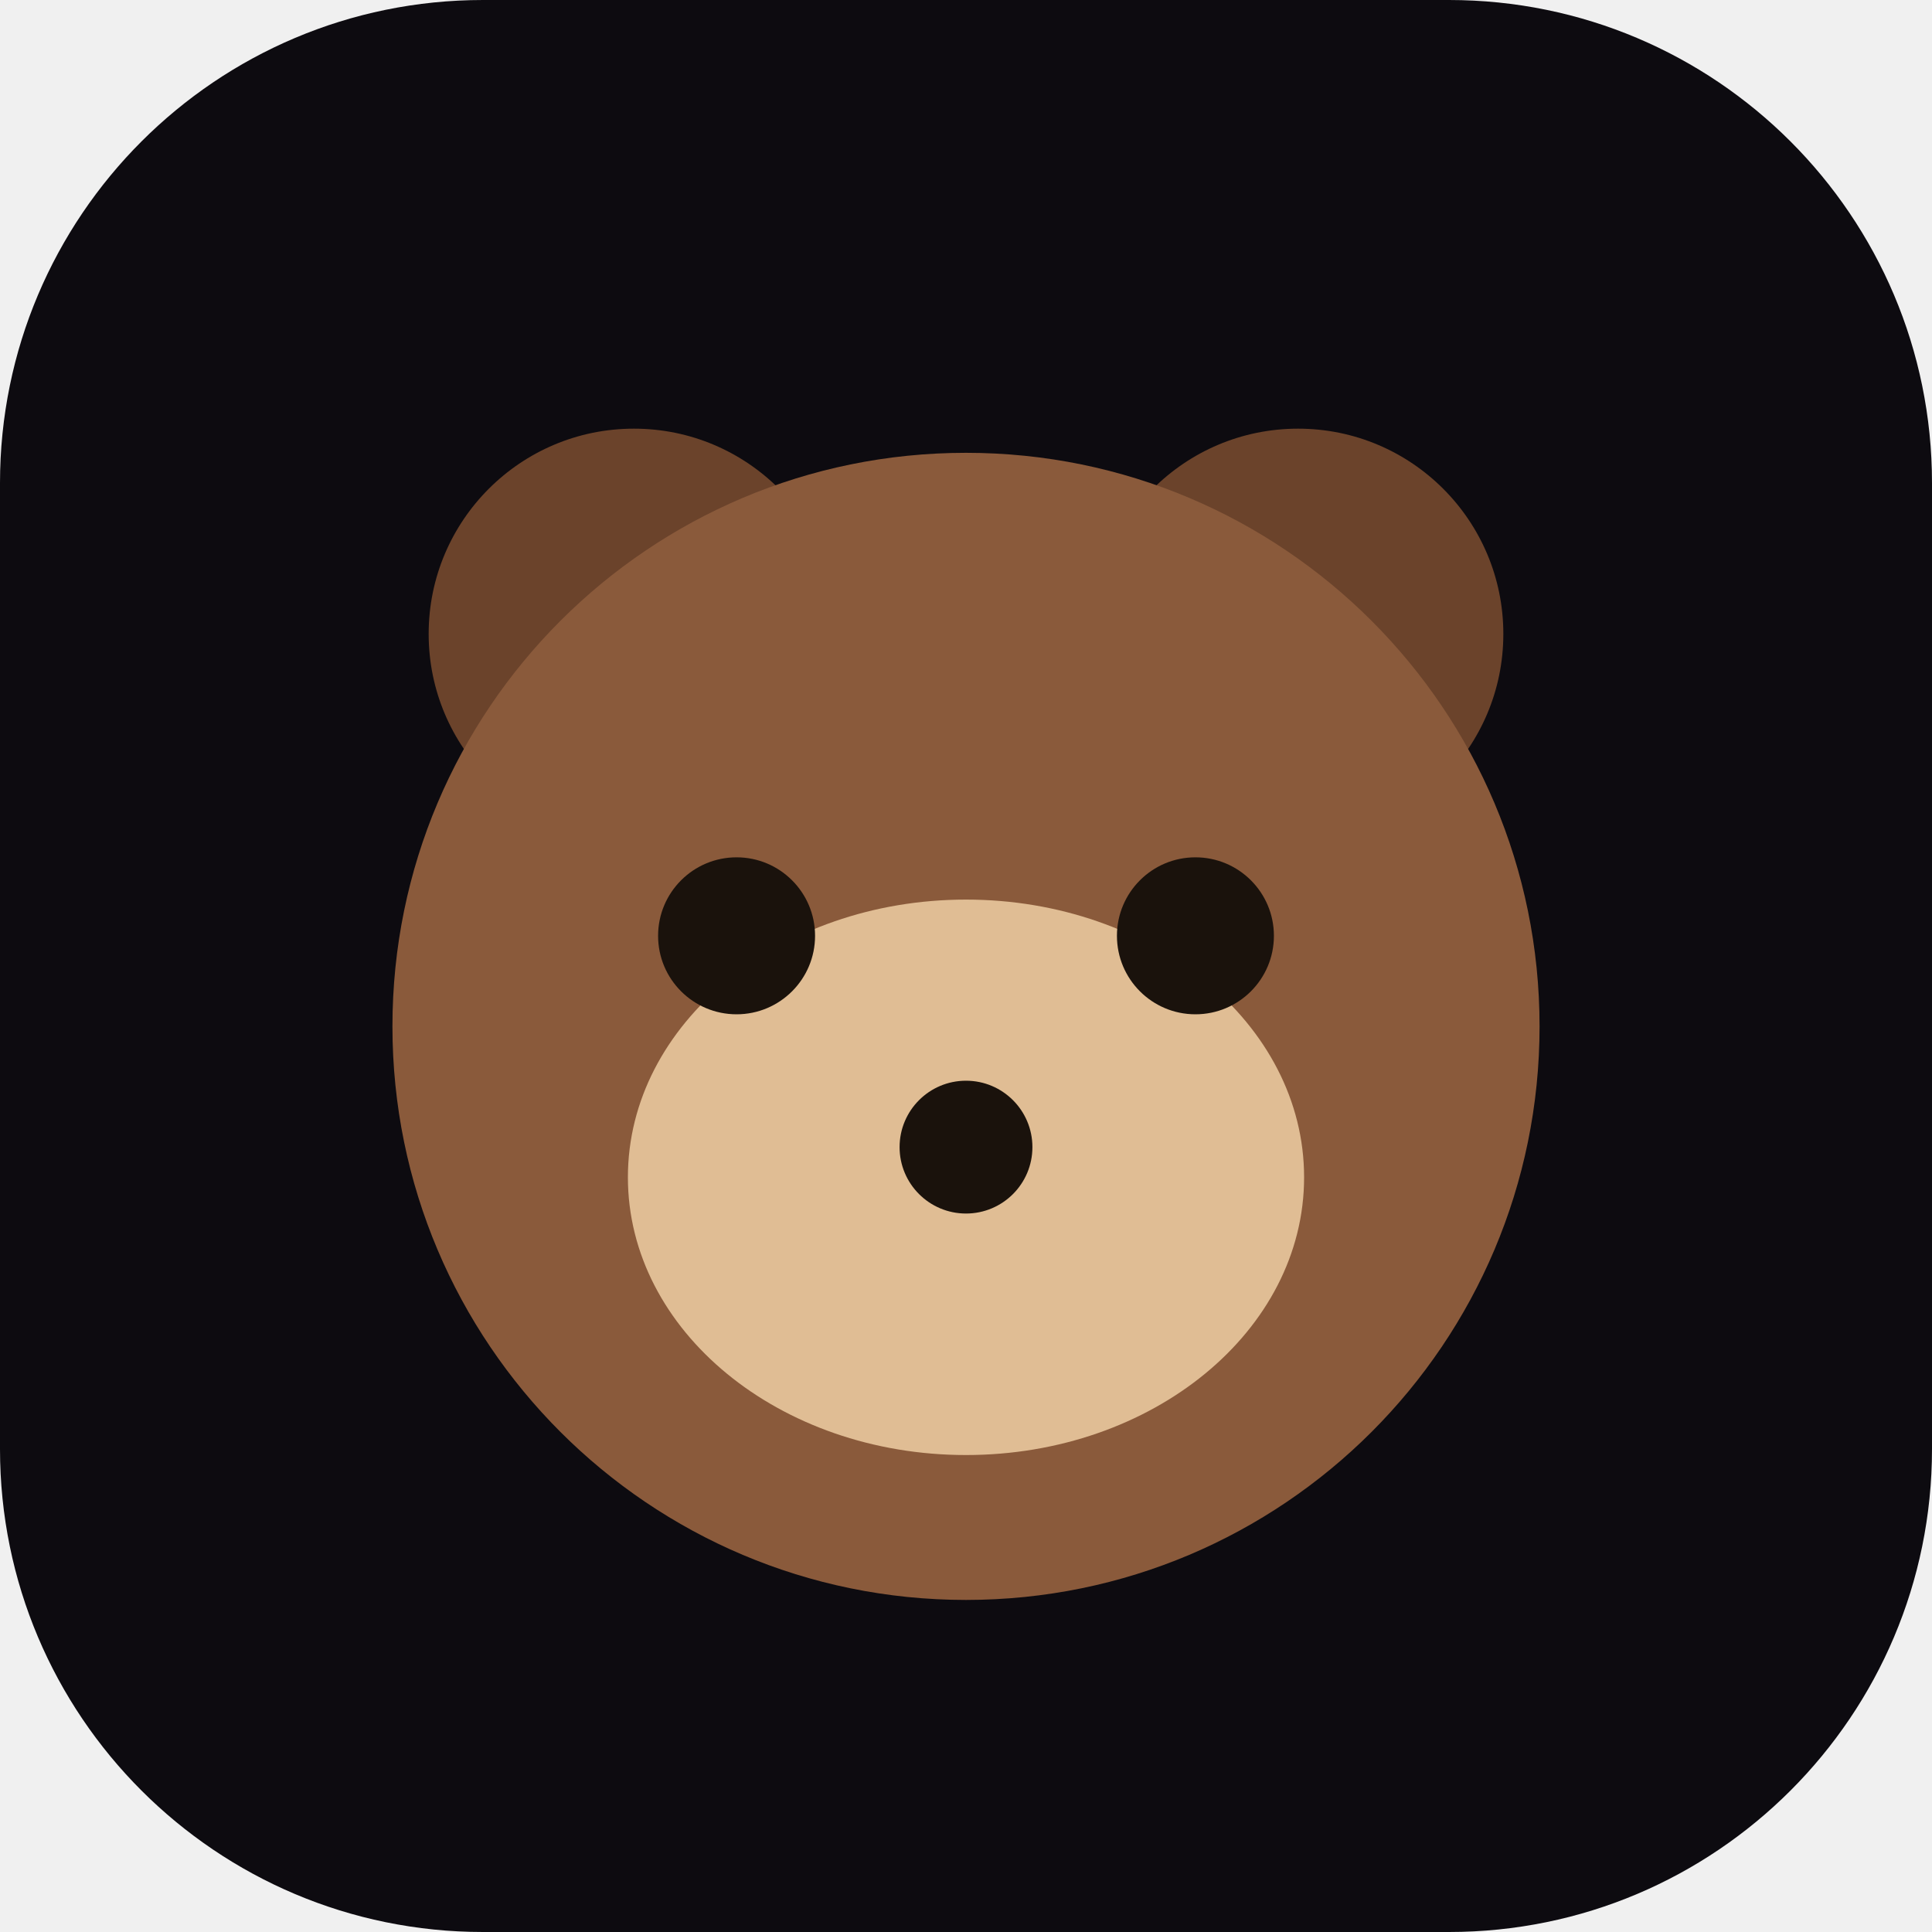
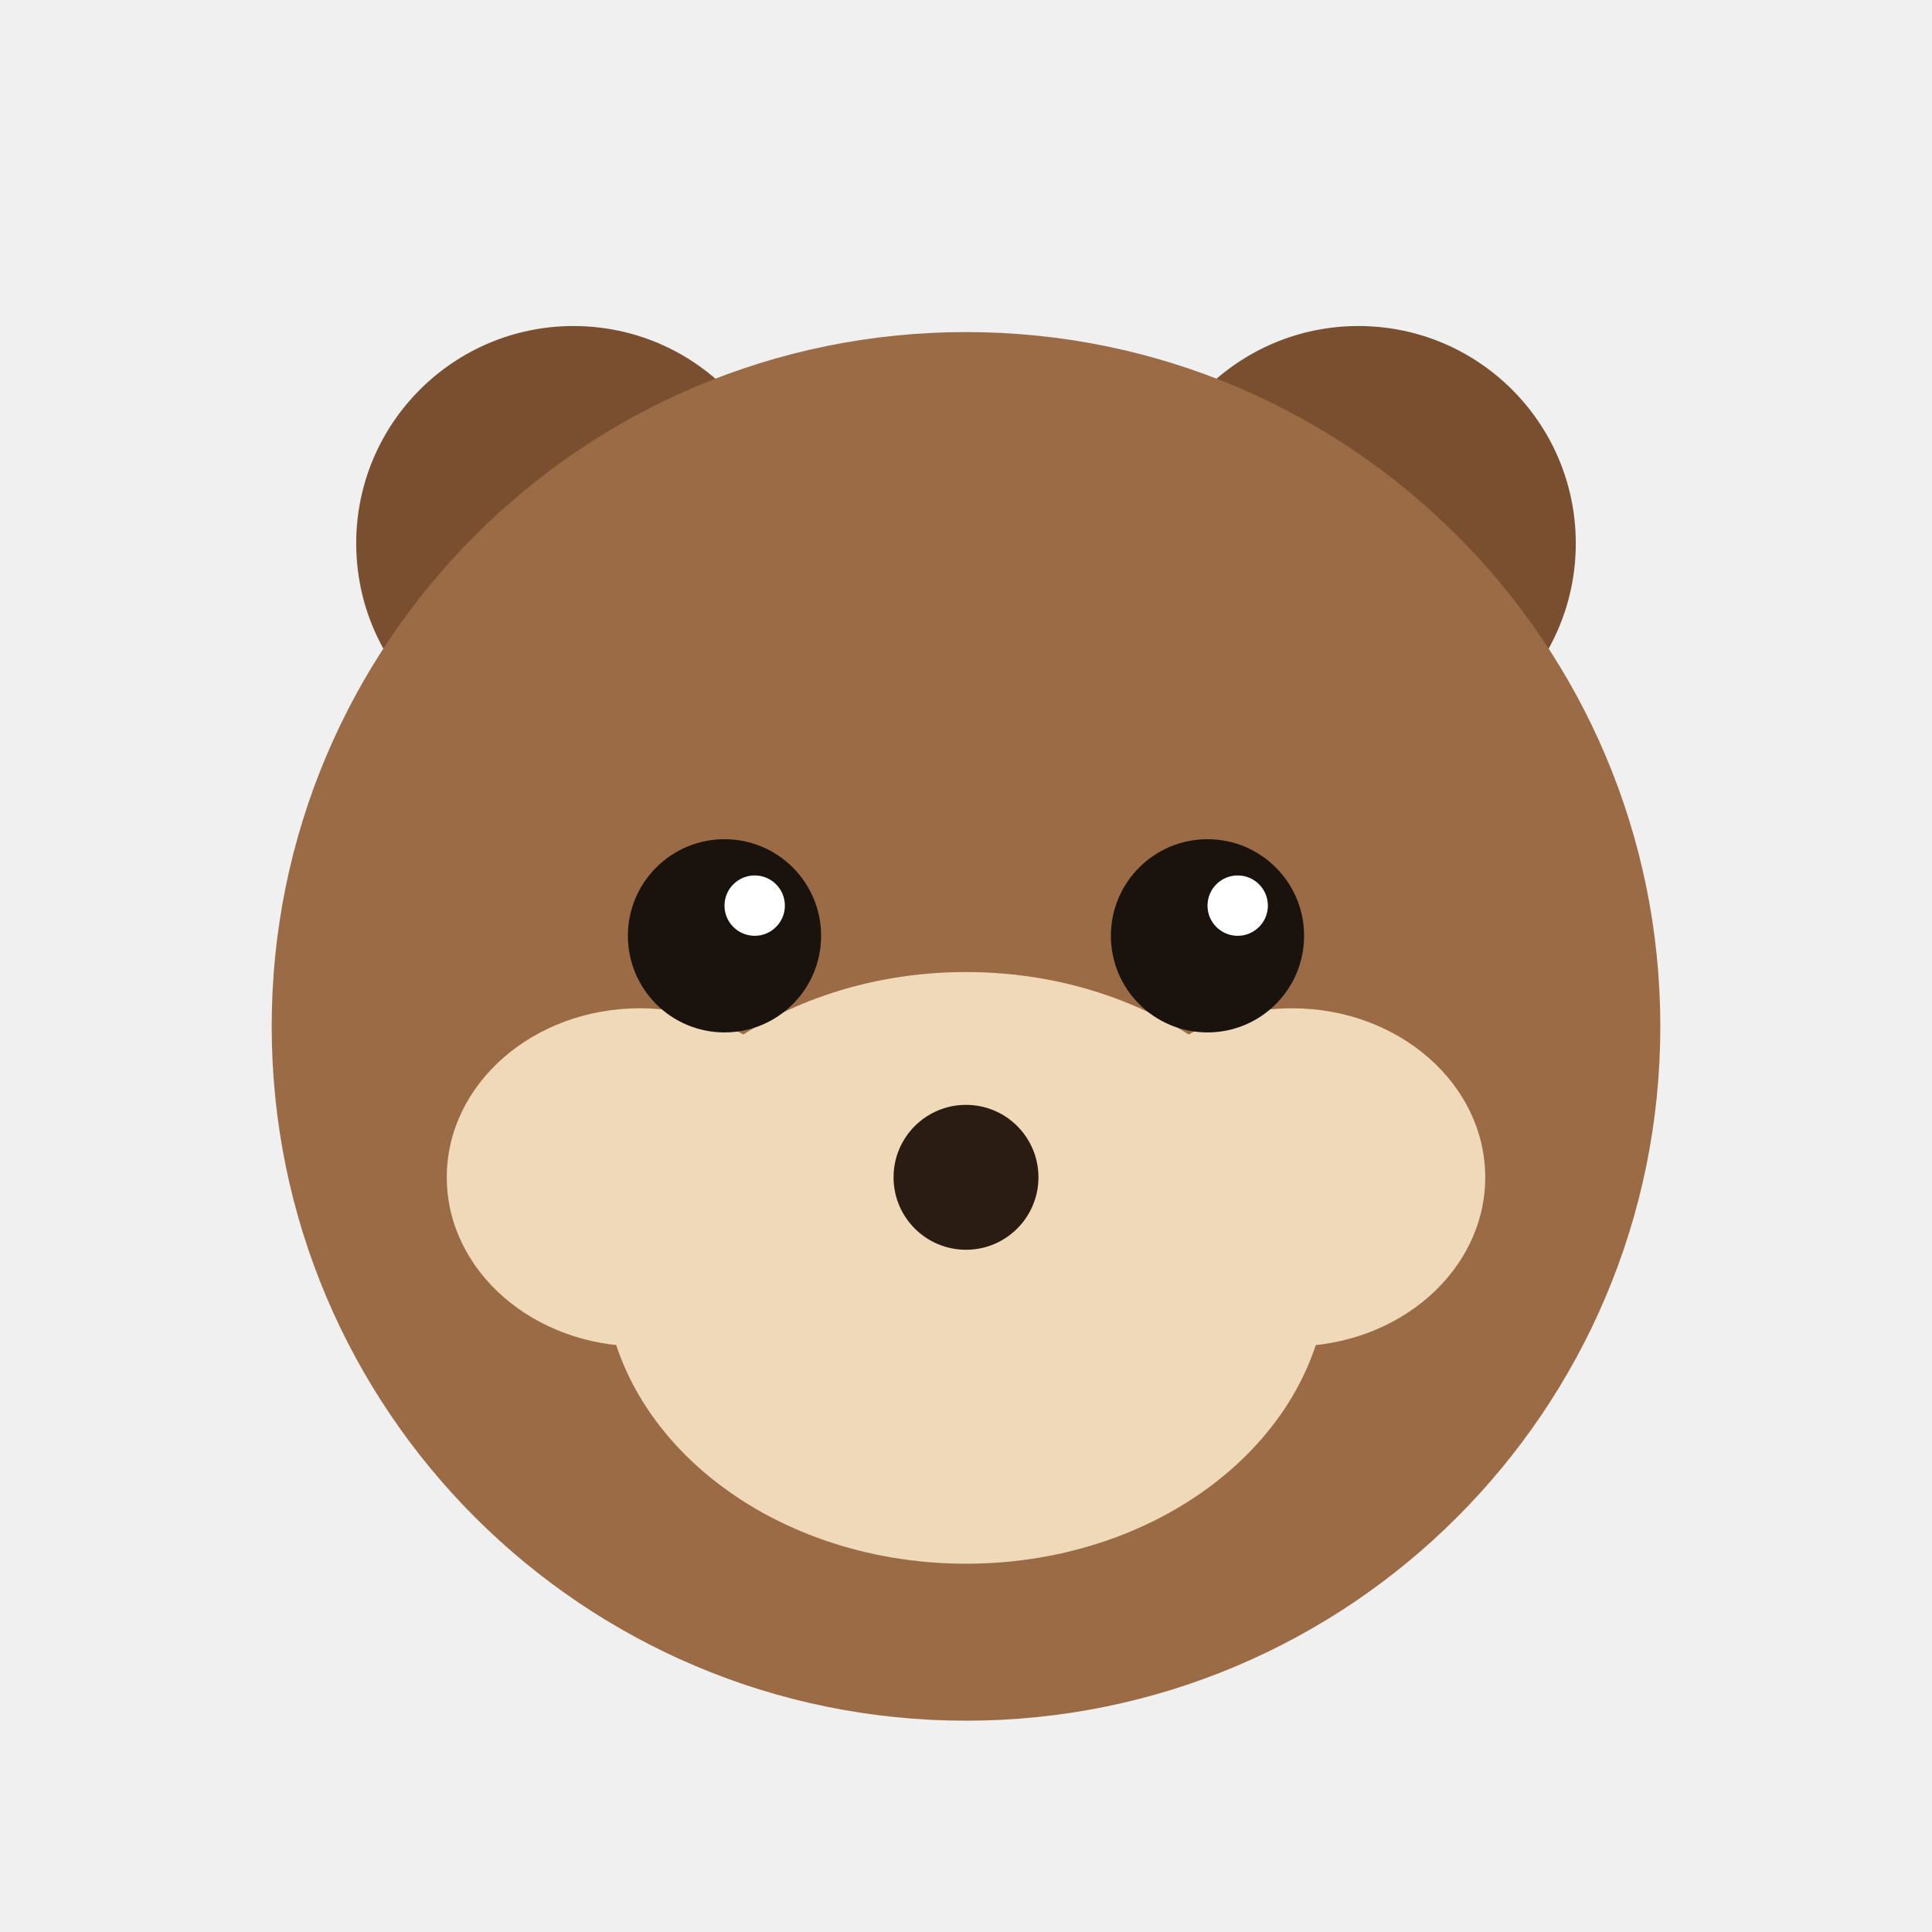
<svg xmlns="http://www.w3.org/2000/svg" viewBox="0 0 32 32">
-   <rect width="32" height="32" rx="8" fill="#0d0b10" />
-   <circle cx="10.5" cy="10.5" r="3.4" fill="#6b432b" />
-   <circle cx="21.5" cy="10.5" r="3.4" fill="#6b432b" />
-   <circle cx="16" cy="17" r="9.5" fill="#8a5a3b" />
-   <ellipse cx="16" cy="19.5" rx="5.6" ry="4.6" fill="#e0bd94" />
-   <circle cx="12.2" cy="15.5" r="1.3" fill="#1a120c" />
-   <circle cx="19.8" cy="15.5" r="1.3" fill="#1a120c" />
-   <circle cx="16" cy="19" r="1.1" fill="#1a120c" />
+   <circle cx="9.5" cy="9" r="3.6" fill="#7a4f30" />
+   <circle cx="22.5" cy="9" r="3.6" fill="#7a4f30" />
+   <circle cx="16" cy="17" r="11.5" fill="#9a6b45" />
+   <ellipse cx="10.6" cy="19.5" rx="3.2" ry="2.8" fill="#f0d9b8" />
+   <ellipse cx="21.4" cy="19.5" rx="3.2" ry="2.8" fill="#f0d9b8" />
+   <ellipse cx="16" cy="21" rx="6" ry="4.9" fill="#f0d9b8" />
+   <circle cx="12" cy="15.5" r="1.6" fill="#1a120c" />
+   <circle cx="20" cy="15.5" r="1.6" fill="#1a120c" />
+   <circle cx="12.5" cy="15" r="0.5" fill="#fff" />
+   <circle cx="20.5" cy="15" r="0.5" fill="#fff" />
+   <circle cx="16" cy="19.5" r="1.2" fill="#2a1c12" />
</svg>
